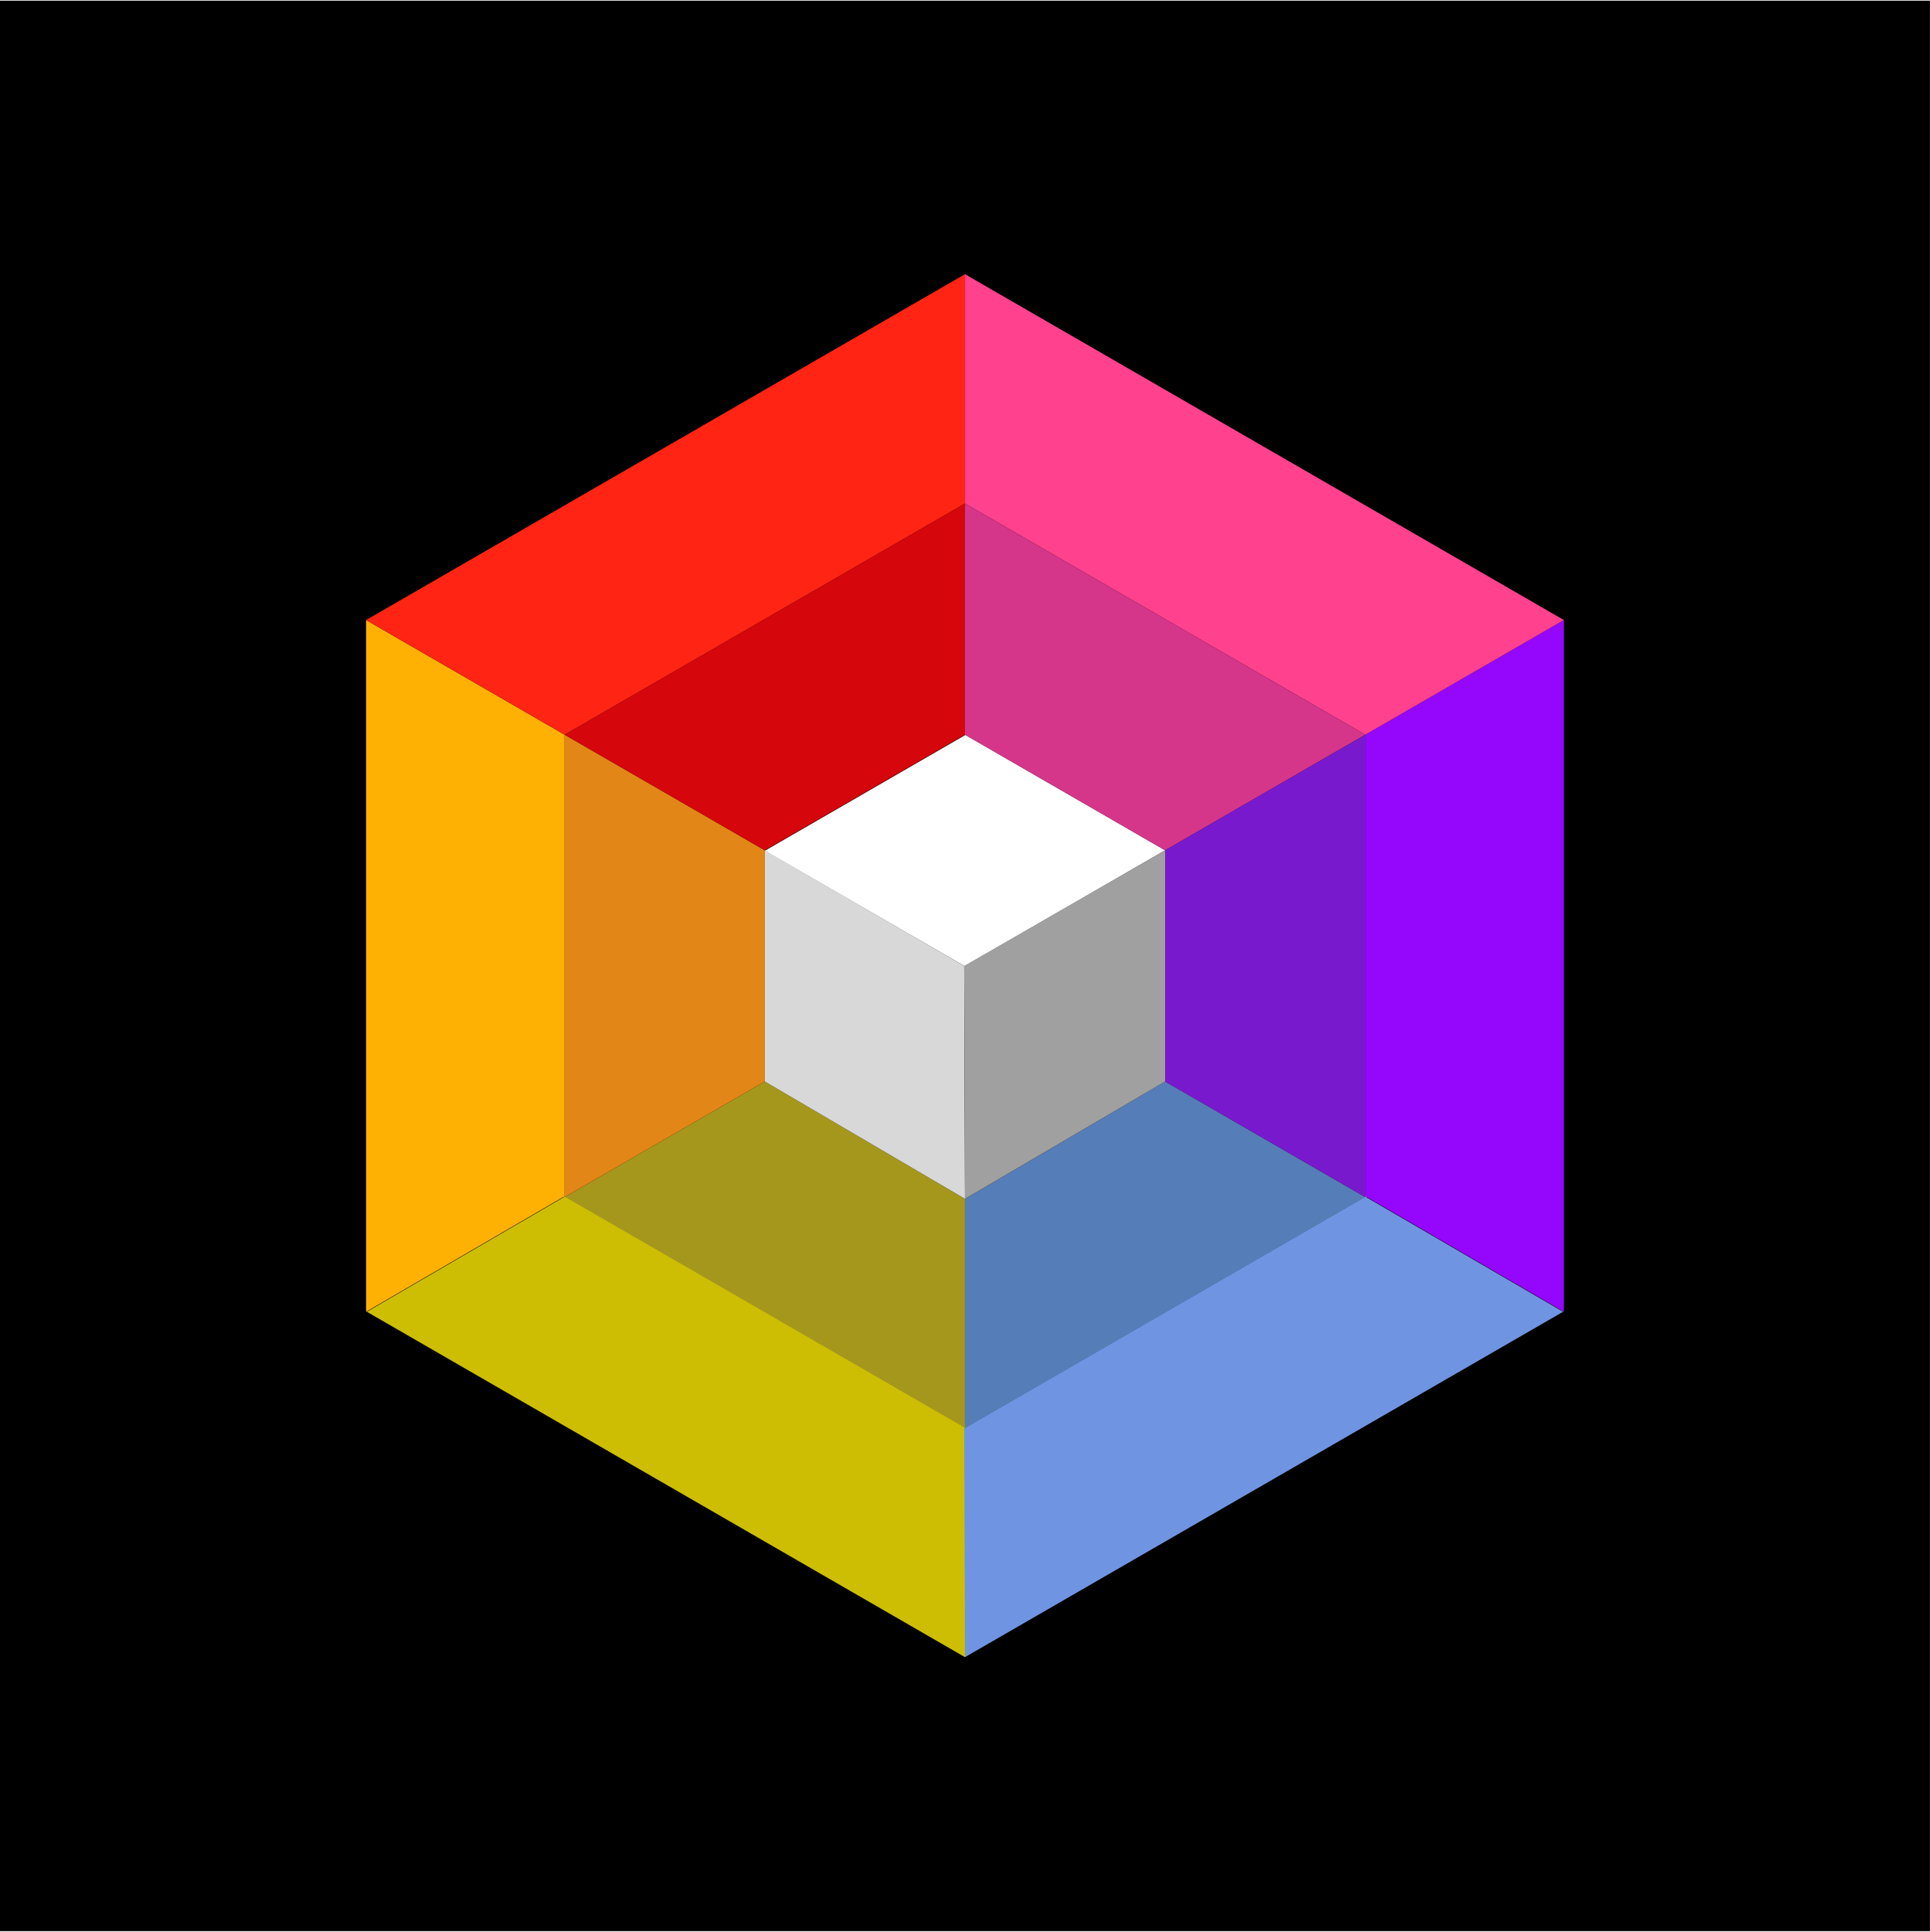
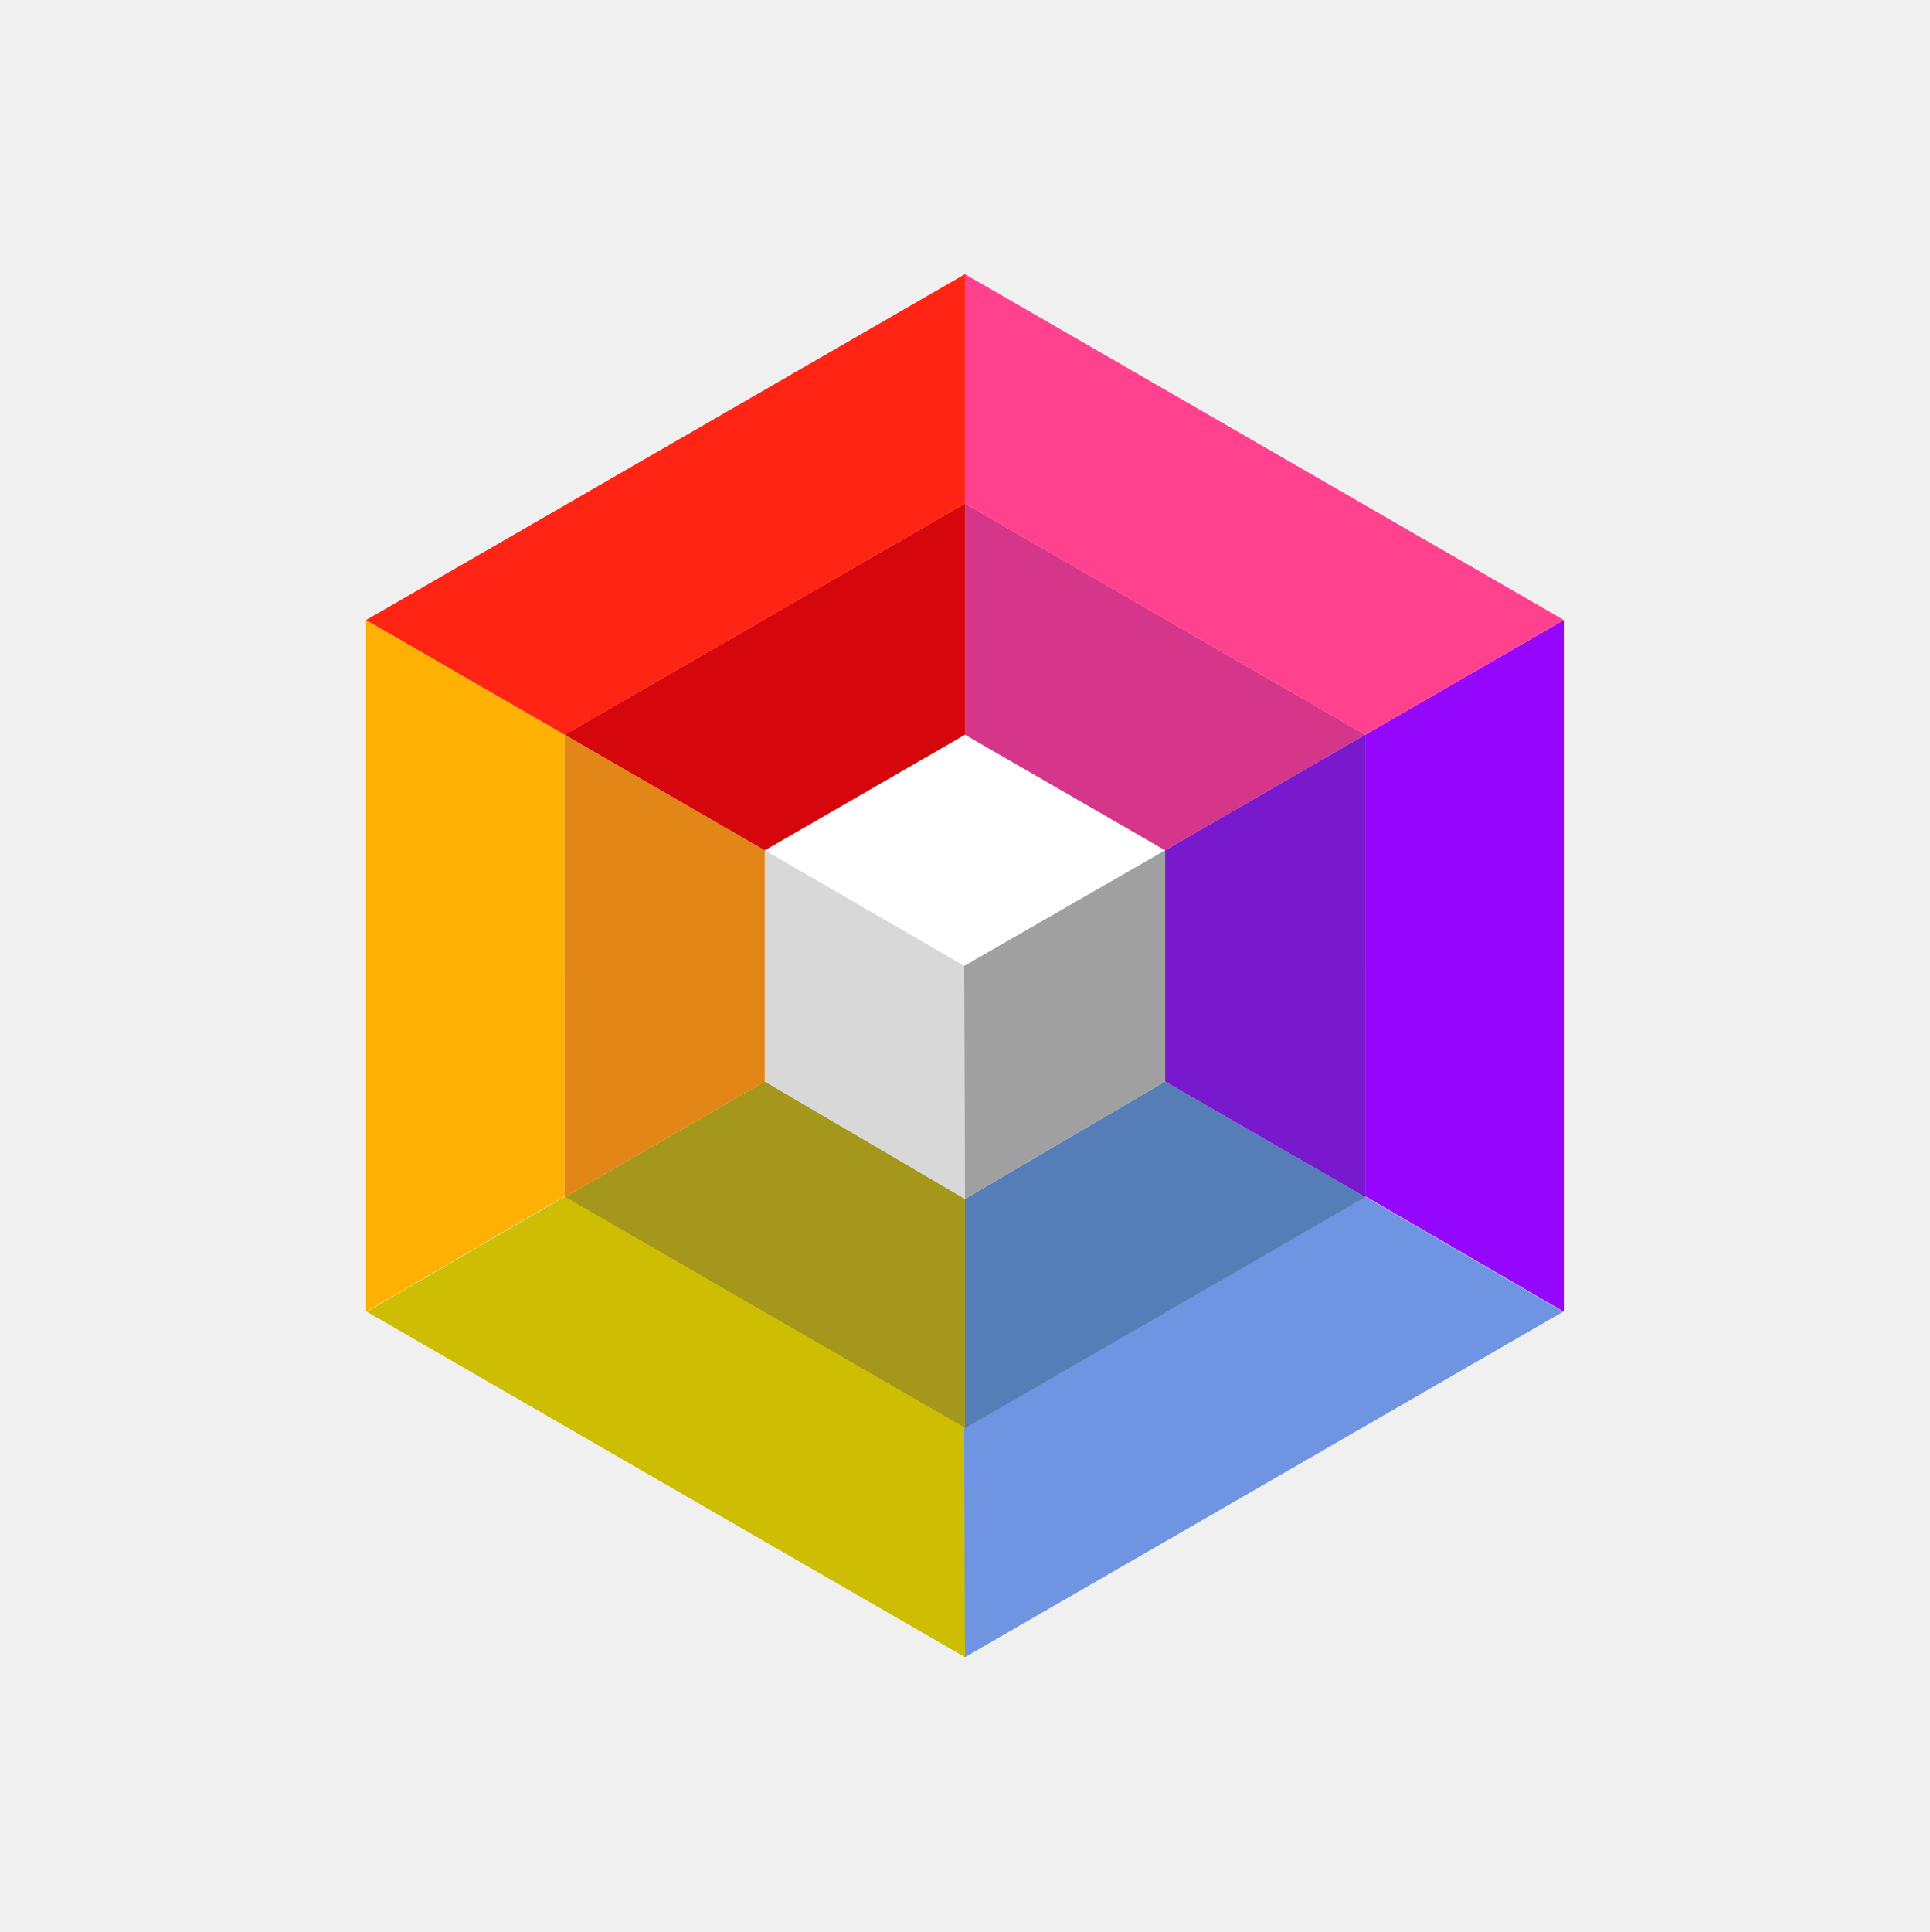
- <svg xmlns="http://www.w3.org/2000/svg" width="1200" height="1201" viewBox="0 0 1200 1201" fill="none">
-   <rect width="1200" height="1200" transform="translate(0 0.441406)" fill="black" />
-   <g clip-path="url(#clip0_235_82)">
-     <path d="M724.458 528.587L599.768 600.577L475.794 528.994V528.723L600.252 456.869L724.458 528.587Z" fill="white" />
-     <path d="M600 745.251V887.837L599.517 887.566L351.105 744.149L475.543 672.295L598.066 744.149L600 745.251Z" fill="#A5971C" />
-     <path d="M351.085 456.734V744.149L350.621 743.878L350.157 744.149L227.615 815.441V385.441L351.085 456.734Z" fill="#FEB103" />
-     <path d="M351.085 744.148H350.157L350.621 743.877L351.085 744.148Z" fill="#FEB103" />
-     <path d="M600.484 887.836L600 1030.15L351.589 886.734L228.099 815.441L350.641 744.148H351.589L600.484 887.836Z" fill="#CDBE03" />
-     <path d="M351.085 744.148H350.157L350.621 743.877L351.085 744.148Z" fill="#CDBE03" />
-     <path d="M475.543 528.588V672.295L474.576 672.857L351.105 744.149V601.545H351.085V456.734H351.105L475.543 528.588Z" fill="#E28617" />
-     <path d="M600 170.441V313.027L423.384 415.003L351.105 456.734H351.085L227.615 385.441L351.085 314.149L476.51 241.734L600 170.441Z" fill="#FF2414" />
-     <path d="M423.384 415.004L351.105 456.735L475.543 528.588L600 456.735V313.027L423.384 415.004Z" fill="#D5060C" />
-     <path d="M848.915 456.734V744.149L849.379 743.878L849.844 744.149L972.386 815.441V385.441L848.915 456.734Z" fill="#9506FC" />
-     <path d="M848.915 744.148H849.844L849.379 743.877L848.915 744.148Z" fill="#FEB103" />
-     <path d="M599.517 887.836L600 1030.15L848.412 886.734L971.902 815.441L849.36 744.148H848.412L599.517 887.836Z" fill="#6F95E2" />
-     <path d="M848.915 744.148H849.844L849.379 743.877L848.915 744.148Z" fill="#CDBE03" />
-     <path d="M600 745.251V887.837L600.484 887.566L848.896 744.149L724.458 672.295L601.935 744.149L600 745.251Z" fill="#557DB7" />
-     <path d="M600 170.441V313.027L776.617 415.003L848.896 456.734H848.915L972.386 385.441L848.915 314.149L723.491 241.734L600 170.441Z" fill="#FF418E" />
-     <path d="M776.617 415.004L848.896 456.735L724.458 528.588L600 456.735V313.027L776.617 415.004Z" fill="#D5368A" />
-     <path d="M724.458 528.588V672.295L725.425 672.857L848.896 744.149V601.545H848.915V456.734H848.896L724.458 528.588Z" fill="#7919CE" />
-     <path d="M599.517 600.442L600 745.252L475.543 672.295V528.588L599.517 600.442Z" fill="#D8D8D8" />
-     <path d="M599.517 600.442L600 745.252L724.458 672.295V528.588L599.517 600.442Z" fill="#A0A0A0" />
-   </g>
-   <defs>
-     <clipPath id="clip0_235_82">
-       <rect width="744.771" height="860" fill="white" transform="translate(227.615 170.441)" />
-     </clipPath>
-   </defs>
+ <svg xmlns="http://www.w3.org/2000/svg" id="Layer_1" baseProfile="tiny" version="1.2" viewBox="0 0 1200 1201">
+   <polygon points="475.79 528.72 475.79 528.99 599.77 600.58 724.46 528.59 600.25 456.87 475.79 528.72" fill="#fff" />
+   <polygon points="475.54 672.29 351.11 744.15 599.52 887.57 600 887.84 600 745.25 598.07 744.15 475.54 672.29" fill="#a5971c" />
+   <polygon points="350.62 743.88 351.09 744.15 351.09 456.73 227.61 385.44 227.61 815.44 350.16 744.15 350.62 743.88" fill="#feb103" />
+   <polygon points="350.64 744.15 228.1 815.44 351.59 886.73 600 1030.15 600.48 887.84 351.59 744.15 350.64 744.15" fill="#cdbe03" />
+   <polygon points="351.09 456.73 351.09 601.54 351.11 601.54 351.11 744.15 474.58 672.86 475.54 672.29 475.54 528.59 351.11 456.73 351.09 456.73" fill="#e28617" />
+   <polygon points="351.11 456.73 423.38 415 600 313.03 600 170.44 476.51 241.73 351.09 314.15 227.61 385.44 351.09 456.73 351.11 456.73" fill="#ff2414" />
+   <polygon points="351.11 456.73 475.54 528.59 600 456.73 600 313.03 423.38 415 351.11 456.73" fill="#d5060c" />
+   <polygon points="848.91 744.15 849.38 743.88 849.84 744.15 972.39 815.44 972.39 385.44 848.91 456.73 848.91 744.15" fill="#9506fc" />
+   <polygon points="848.41 744.15 599.52 887.84 600 1030.15 848.41 886.73 971.9 815.44 849.36 744.15 848.41 744.15" fill="#6f95e2" />
+   <polygon points="601.93 744.15 600 745.25 600 887.84 600.48 887.57 848.9 744.15 724.46 672.29 601.93 744.15" fill="#557db7" />
+   <polygon points="723.49 241.73 600 170.44 600 313.03 776.62 415 848.9 456.73 848.91 456.73 972.39 385.44 848.91 314.15 723.49 241.73" fill="#ff418e" />
+   <polygon points="600 313.03 600 456.73 724.46 528.59 848.9 456.73 776.62 415 600 313.03" fill="#d5368a" />
+   <polygon points="724.46 528.59 724.46 672.29 725.42 672.86 848.9 744.15 848.9 601.54 848.91 601.54 848.91 456.73 848.9 456.73 724.46 528.59" fill="#7919ce" />
+   <polygon points="475.54 528.59 475.54 672.29 600 745.25 599.52 600.44 475.54 528.59" fill="#d8d8d8" />
+   <polygon points="600 745.25 724.46 672.29 724.46 528.59 599.52 600.44 600 745.25" fill="#a0a0a0" />
</svg>
